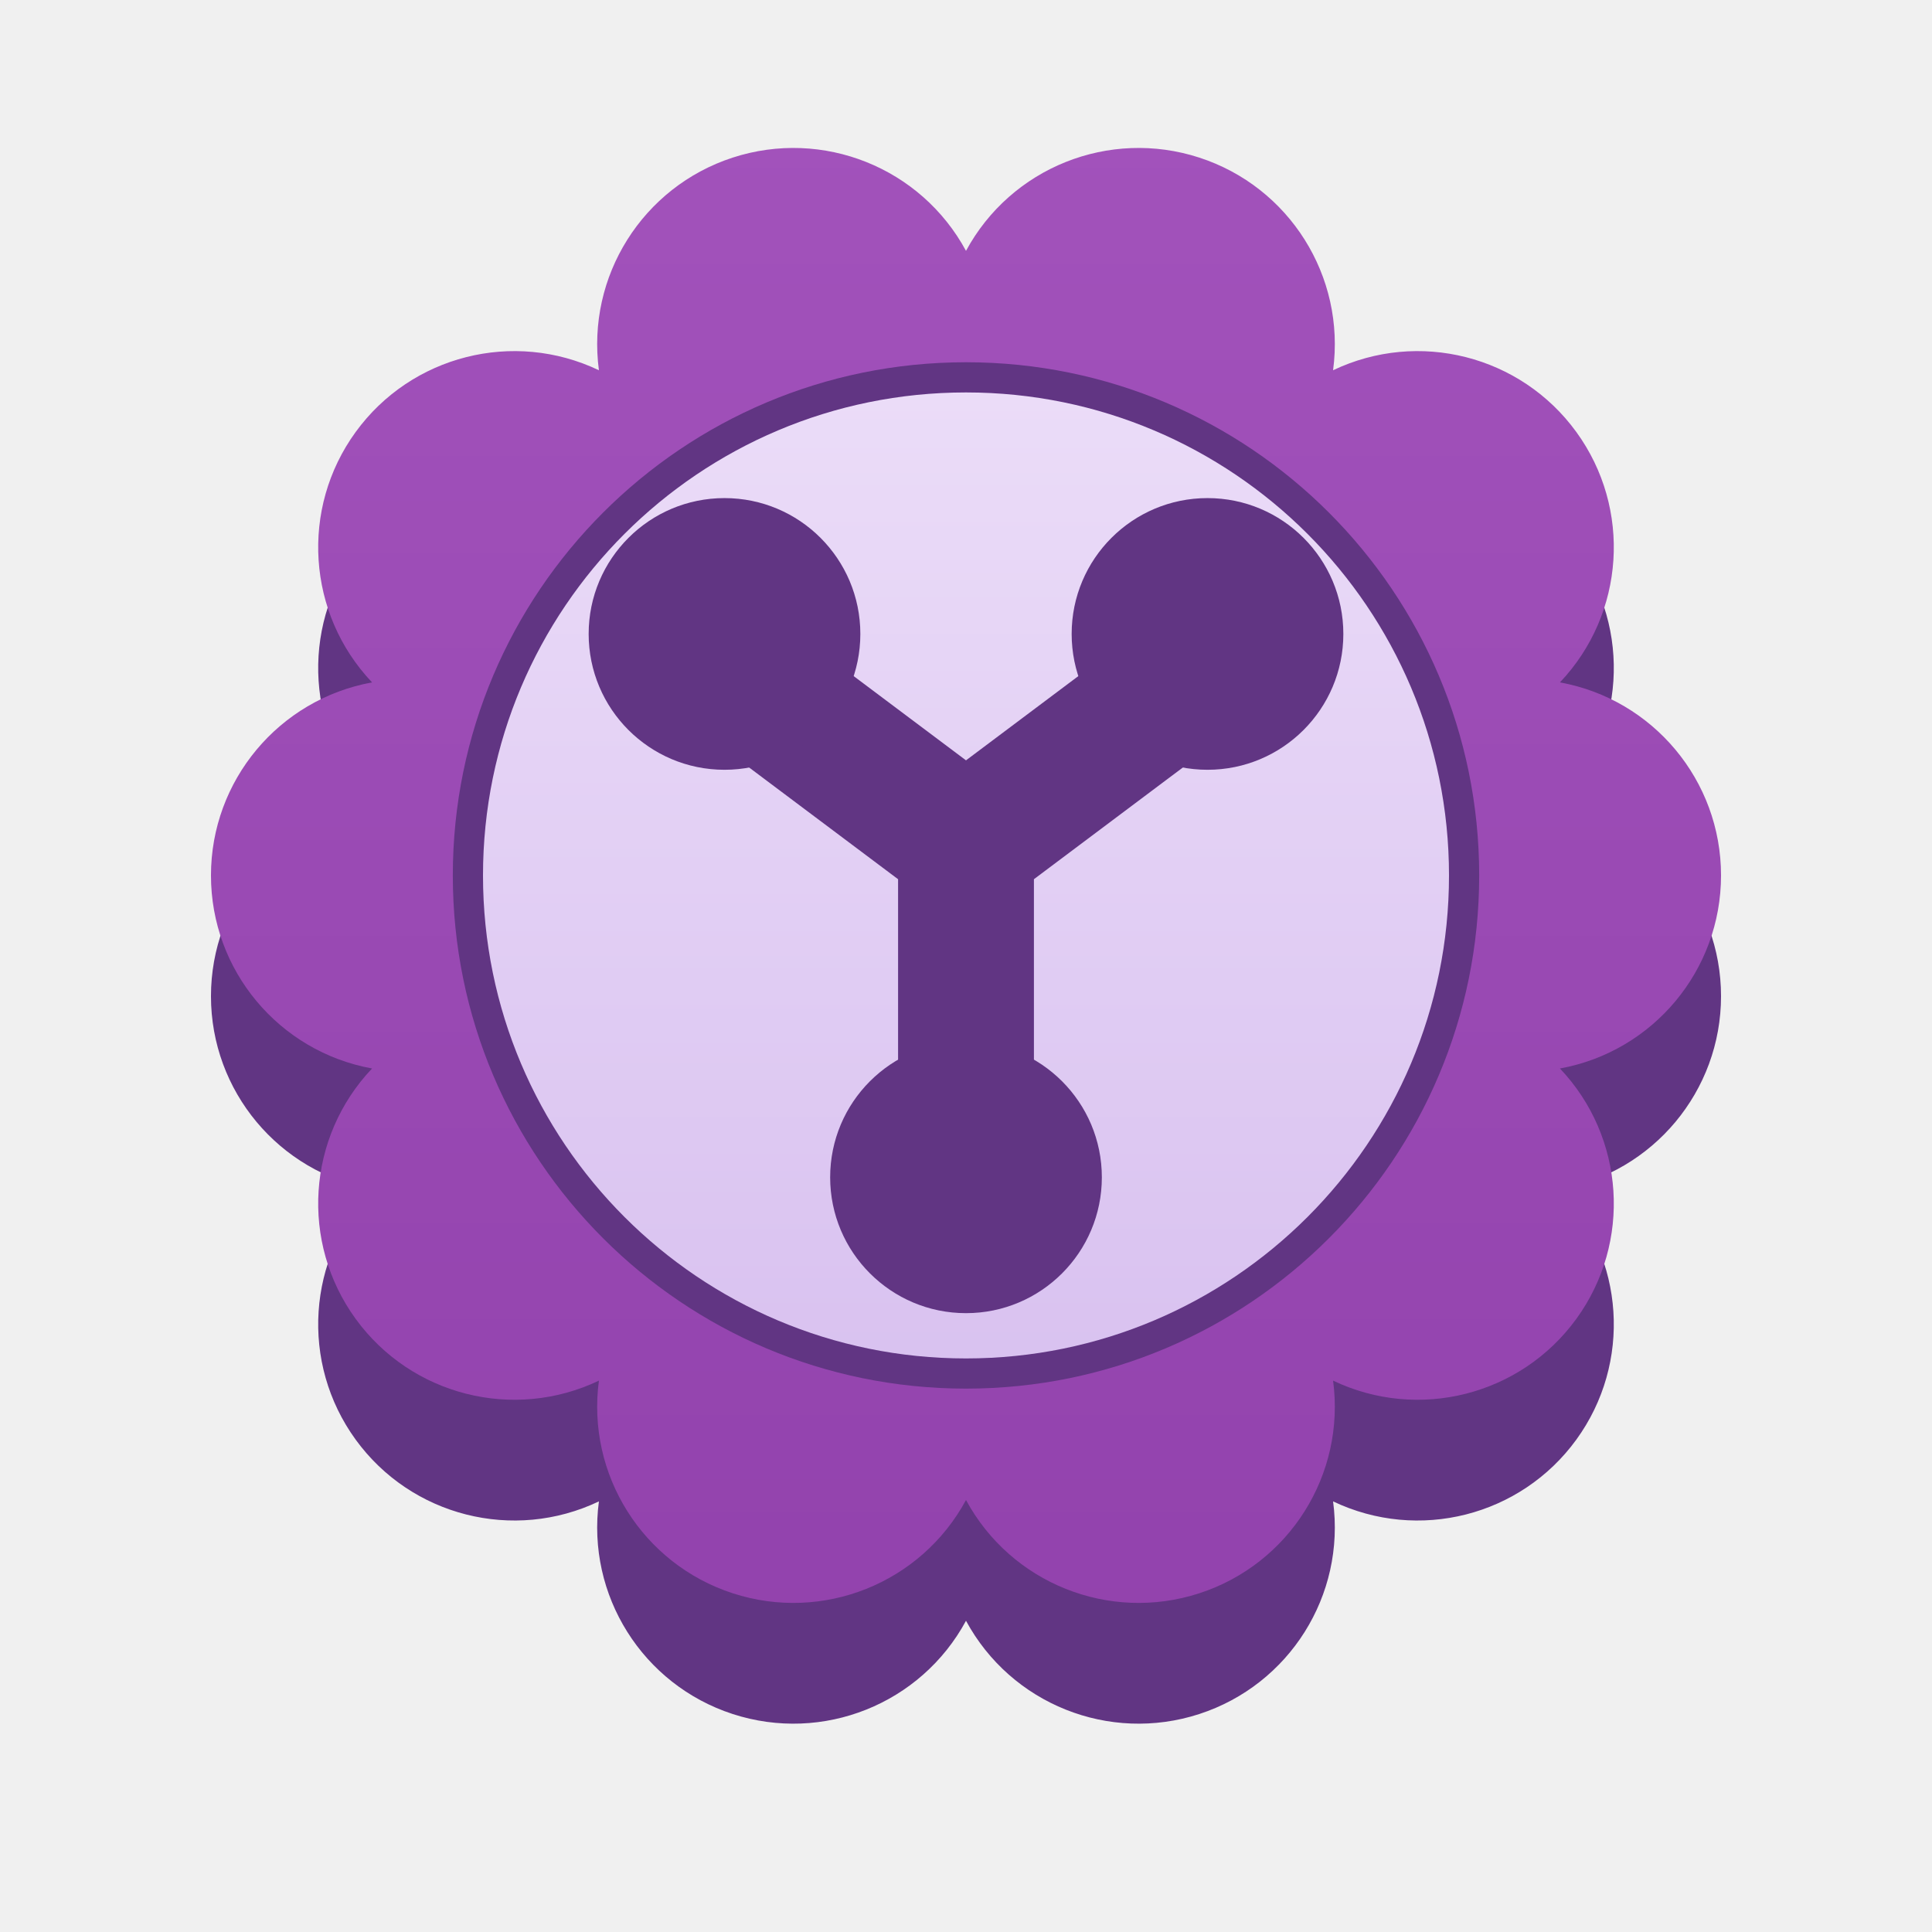
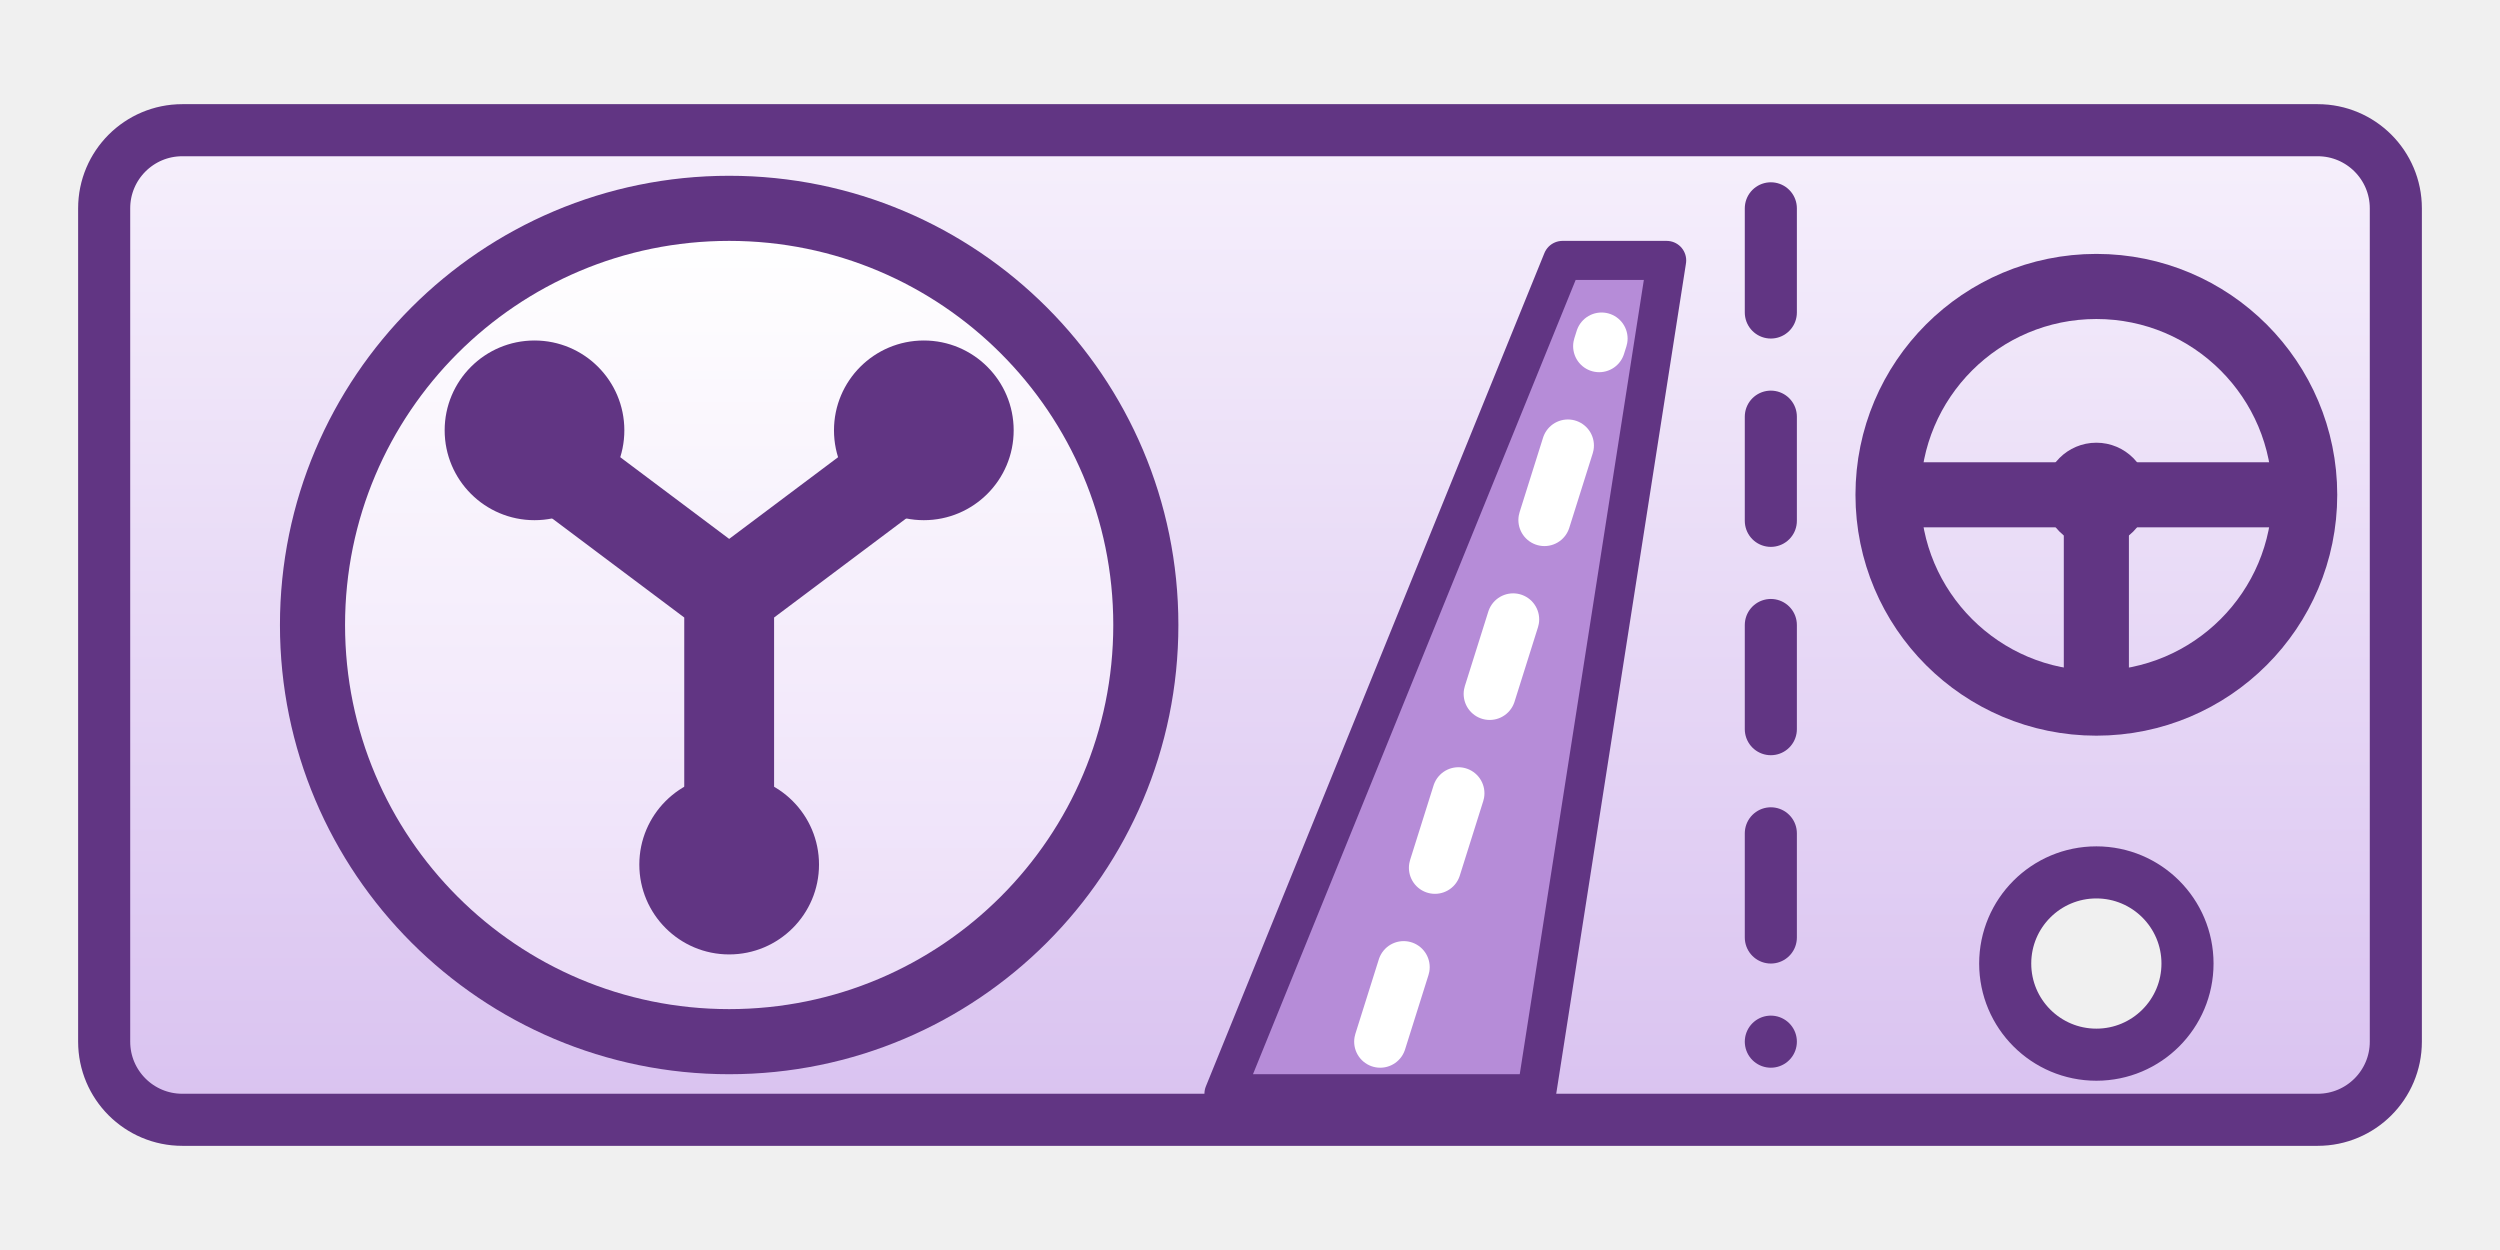
- <svg xmlns="http://www.w3.org/2000/svg" width="128" height="128" viewBox="0 0 128 128" version="1.1">
+ <svg xmlns="http://www.w3.org/2000/svg" width="192" height="96" viewBox="0 0 192 96" version="1.1">
  <defs>
-     <linearGradient id="rim" x1="0" y1="8" x2="0" y2="116" gradientUnits="userSpaceOnUse">
-       <stop offset="0" stop-color="#a252bb" />
-       <stop offset="1" stop-color="#9141ac" />
-     </linearGradient>
-     <linearGradient id="field" x1="0" y1="26" x2="0" y2="90" gradientUnits="userSpaceOnUse">
-       <stop offset="0" stop-color="#ebdcf8" />
+     <linearGradient id="body" x1="0" y1="10" x2="0" y2="86" gradientUnits="userSpaceOnUse">
+       <stop offset="0" stop-color="#f6f0fc" />
      <stop offset="1" stop-color="#d9c2f0" />
    </linearGradient>
+     <linearGradient id="field" x1="0" y1="18" x2="0" y2="78" gradientUnits="userSpaceOnUse">
+       <stop offset="0" stop-color="#ffffff" />
+       <stop offset="1" stop-color="#ebdcf8" />
+     </linearGradient>
  </defs>
-   <path id="seal-profile" d="M103.35 53.21 A13 13 0 0 1 103.35 78.79 A13 13 0 0 1 88.32 99.47 A13 13 0 0 1 64.00 107.38 A13 13 0 0 1 39.68 99.47 A13 13 0 0 1 24.65 78.79 A13 13 0 0 1 24.65 53.21 A13 13 0 0 1 39.68 32.53 A13 13 0 0 1 64.00 24.62 A13 13 0 0 1 88.32 32.53 A13 13 0 0 1 103.35 53.21 Z" fill="#613583" />
-   <path id="seal" d="M103.35 45.21 A13 13 0 0 1 103.35 70.79 A13 13 0 0 1 88.32 91.47 A13 13 0 0 1 64.00 99.38 A13 13 0 0 1 39.68 91.47 A13 13 0 0 1 24.65 70.79 A13 13 0 0 1 24.65 45.21 A13 13 0 0 1 39.68 24.53 A13 13 0 0 1 64.00 16.62 A13 13 0 0 1 88.32 24.53 A13 13 0 0 1 103.35 45.21 Z" fill="url(#rim)" />
-   <circle id="field-bezel" cx="64" cy="58" r="34" fill="#613583" />
-   <circle id="field" cx="64" cy="58" r="32" fill="url(#field)" />
-   <g id="motif" transform="translate(0,-2)">
-     <path id="branch-bars" d="M64 80 V58 M64 58 L48 46 M64 58 L80 46" fill="none" stroke="#613583" stroke-width="9" stroke-linecap="round" stroke-linejoin="round" />
-     <circle id="branch-root" cx="64" cy="80" r="9" fill="#613583" />
-     <circle id="branch-left" cx="48" cy="44" r="9" fill="#613583" />
-     <circle id="branch-right" cx="80" cy="44" r="9" fill="#613583" />
+   <path id="ticket" d="M14 10 H178 A6 6 0 0 1 184 16 V80 A6 6 0 0 1 178 86 H14 A6 6 0 0 1 8 80 V16 A6 6 0 0 1 14 10 Z M154 74 A7 7 0 0 0 168 74 A7 7 0 0 0 154 74 Z" fill="url(#body)" fill-rule="evenodd" stroke="#613583" stroke-width="4" />
+   <path id="road" d="M94 84 L118 84 L128 20 L120 20 Z" fill="#b68cd8" stroke="#613583" stroke-width="3" stroke-linejoin="round" />
+   <path id="road-markings" d="M106 80 L123 26" fill="none" stroke="#ffffff" stroke-width="4" stroke-linecap="round" stroke-dasharray="6 8" />
+   <path id="perforation" d="M136 16 V80" stroke="#613583" stroke-width="4" stroke-dasharray="8 8" stroke-linecap="round" />
+   <circle id="punch-field" cx="56" cy="48" r="32" fill="url(#field)" stroke="#613583" stroke-width="5" />
+   <g id="motif" transform="translate(56,48) scale(1.15)">
+     <path d="M0 16 V-2 M0 -2 L-12 -11 M0 -2 L12 -11" fill="none" stroke="#613583" stroke-width="6" stroke-linecap="round" />
+     <circle cx="0" cy="16" r="6" fill="#613583" />
+     <circle cx="-13" cy="-13" r="6" fill="#613583" />
+     <circle cx="13" cy="-13" r="6" fill="#613583" />
  </g>
+   <circle id="wheel" cx="161" cy="38" r="16" fill="none" stroke="#613583" stroke-width="5" />
+   <path id="spoke-1" d="M161 38 L147 38" stroke="#613583" stroke-width="5" stroke-linecap="round" />
+   <path id="spoke-2" d="M161 38 L175 38" stroke="#613583" stroke-width="5" stroke-linecap="round" />
+   <path id="spoke-3" d="M161 38 L161 52" stroke="#613583" stroke-width="5" stroke-linecap="round" />
+   <circle id="wheel-hub" cx="161" cy="38" r="4" fill="#613583" />
</svg>
